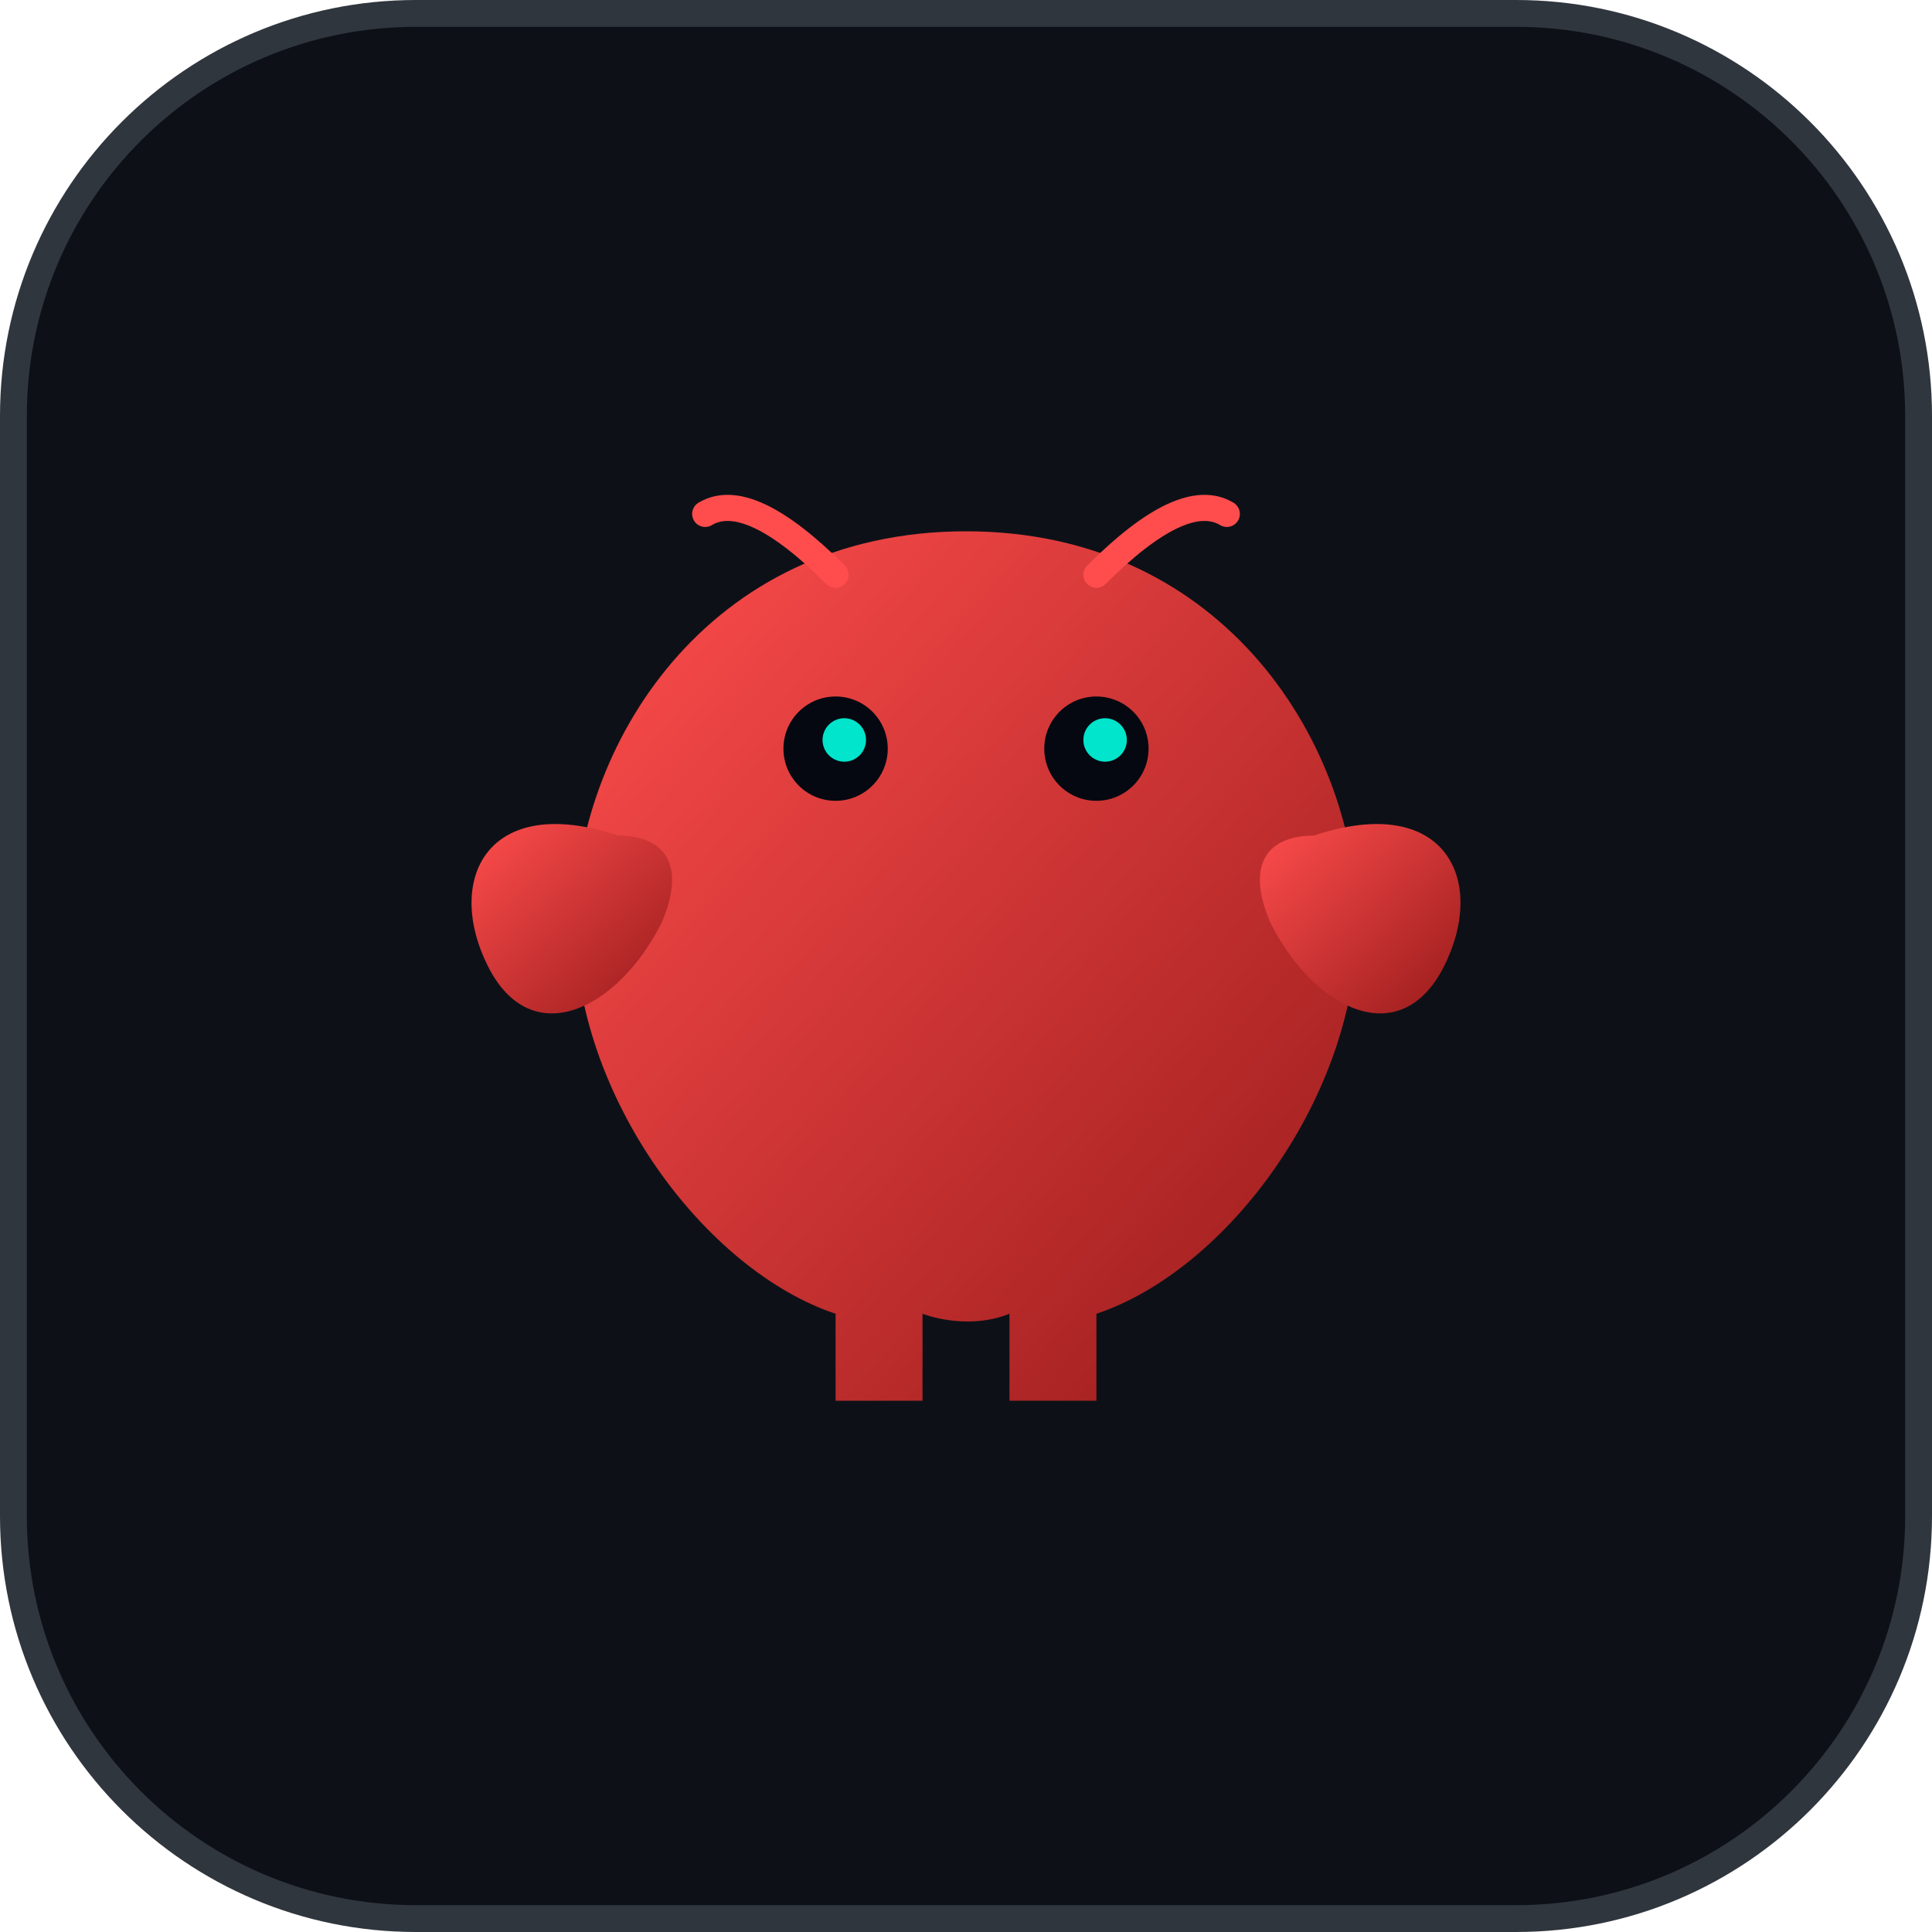
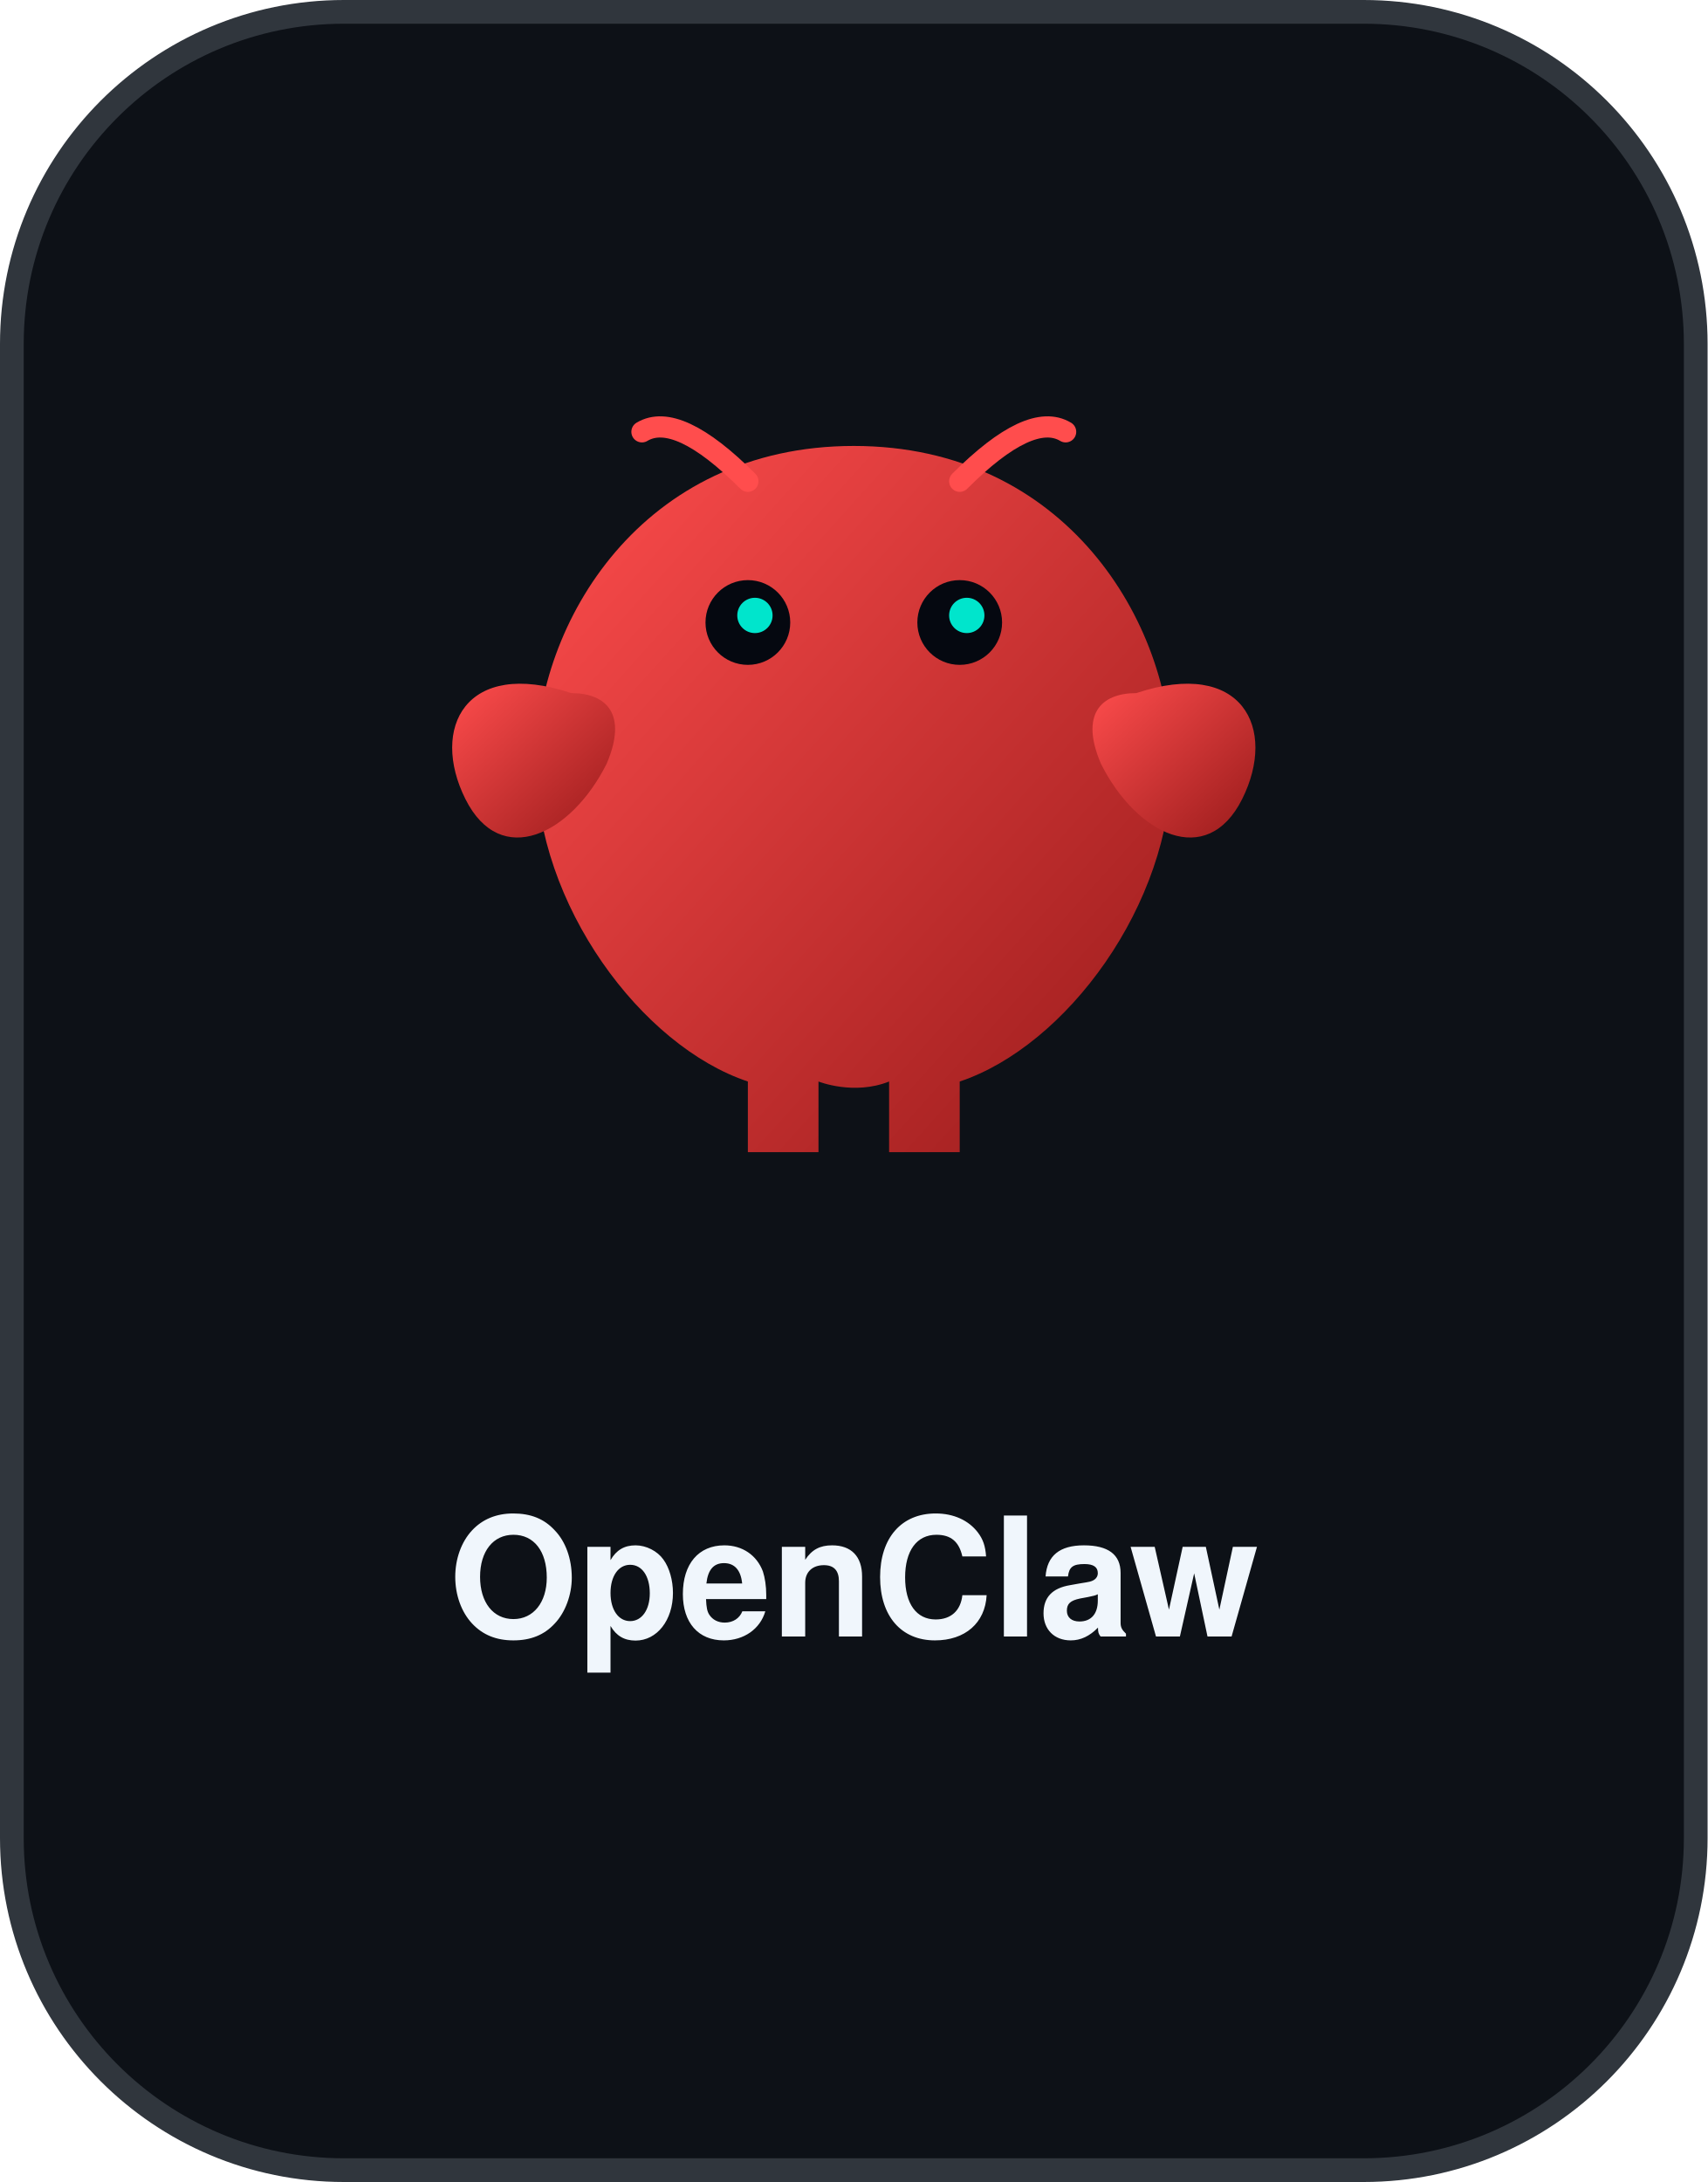
- <svg xmlns="http://www.w3.org/2000/svg" viewBox="0 0 144 144" width="144" height="144" role="img" aria-label="OpenClaw">
-   <rect x="1" y="1" width="142" height="142" rx="30" fill="#0d1117" stroke="#30363d" stroke-width="2" />
-   <svg x="33.12" y="33.12" width="77.76" height="77.76" viewBox="0 0 120 120" fill="none">
+ <svg xmlns="http://www.w3.org/2000/svg" viewBox="0 0 144 184" width="144" height="184" role="img" aria-label="OpenClaw">
+   <rect x="1" y="1" width="142" height="182" rx="28" fill="#0d1117" stroke="#30363d" stroke-width="2" />
+   <svg x="36.27" y="31.65" width="71.46" height="71.46" viewBox="0 0 120 120" fill="none">
    <defs>
      <linearGradient id="lobster-gradient" x1="0%" y1="0%" x2="100%" y2="100%">
        <stop offset="0%" stop-color="#ff4d4d" />
        <stop offset="100%" stop-color="#991b1b" />
      </linearGradient>
    </defs>
    <path d="M60 10 C30 10 15 35 15 55 C15 75 30 95 45 100 L45 110 L55 110 L55 100 C55 100 60 102 65 100 L65 110 L75 110 L75 100 C90 95 105 75 105 55 C105 35 90 10 60 10Z" fill="url(#lobster-gradient)" />
    <path d="M20 45 C5 40 0 50 5 60 C10 70 20 65 25 55 C28 48 25 45 20 45Z" fill="url(#lobster-gradient)" />
    <path d="M100 45 C115 40 120 50 115 60 C110 70 100 65 95 55 C92 48 95 45 100 45Z" fill="url(#lobster-gradient)" />
    <path d="M45 15 Q35 5 30 8" stroke="#ff4d4d" stroke-width="3" stroke-linecap="round" />
    <path d="M75 15 Q85 5 90 8" stroke="#ff4d4d" stroke-width="3" stroke-linecap="round" />
    <circle cx="45" cy="35" r="6" fill="#050810" />
    <circle cx="75" cy="35" r="6" fill="#050810" />
    <circle cx="46" cy="34" r="2.5" fill="#00e5cc" />
    <circle cx="76" cy="34" r="2.5" fill="#00e5cc" />
  </svg>
+   <text x="72" y="138" text-anchor="middle" font-family="-apple-system,BlinkMacSystemFont,'Segoe UI',Helvetica,Arial,sans-serif" font-size="14" font-weight="600" fill="#f0f6fc">OpenClaw</text>
</svg>
